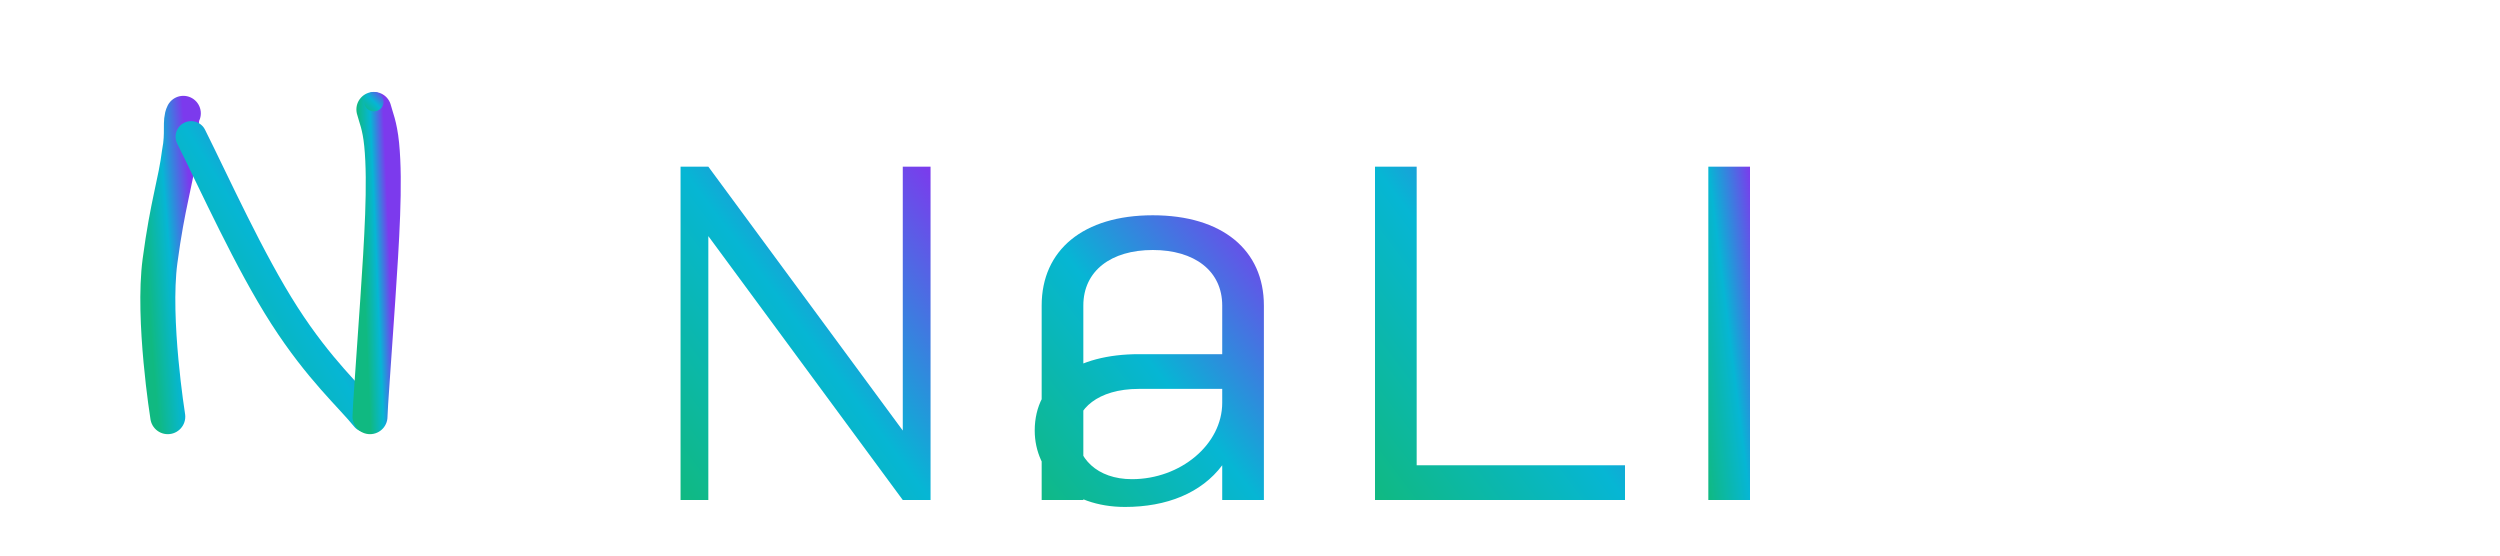
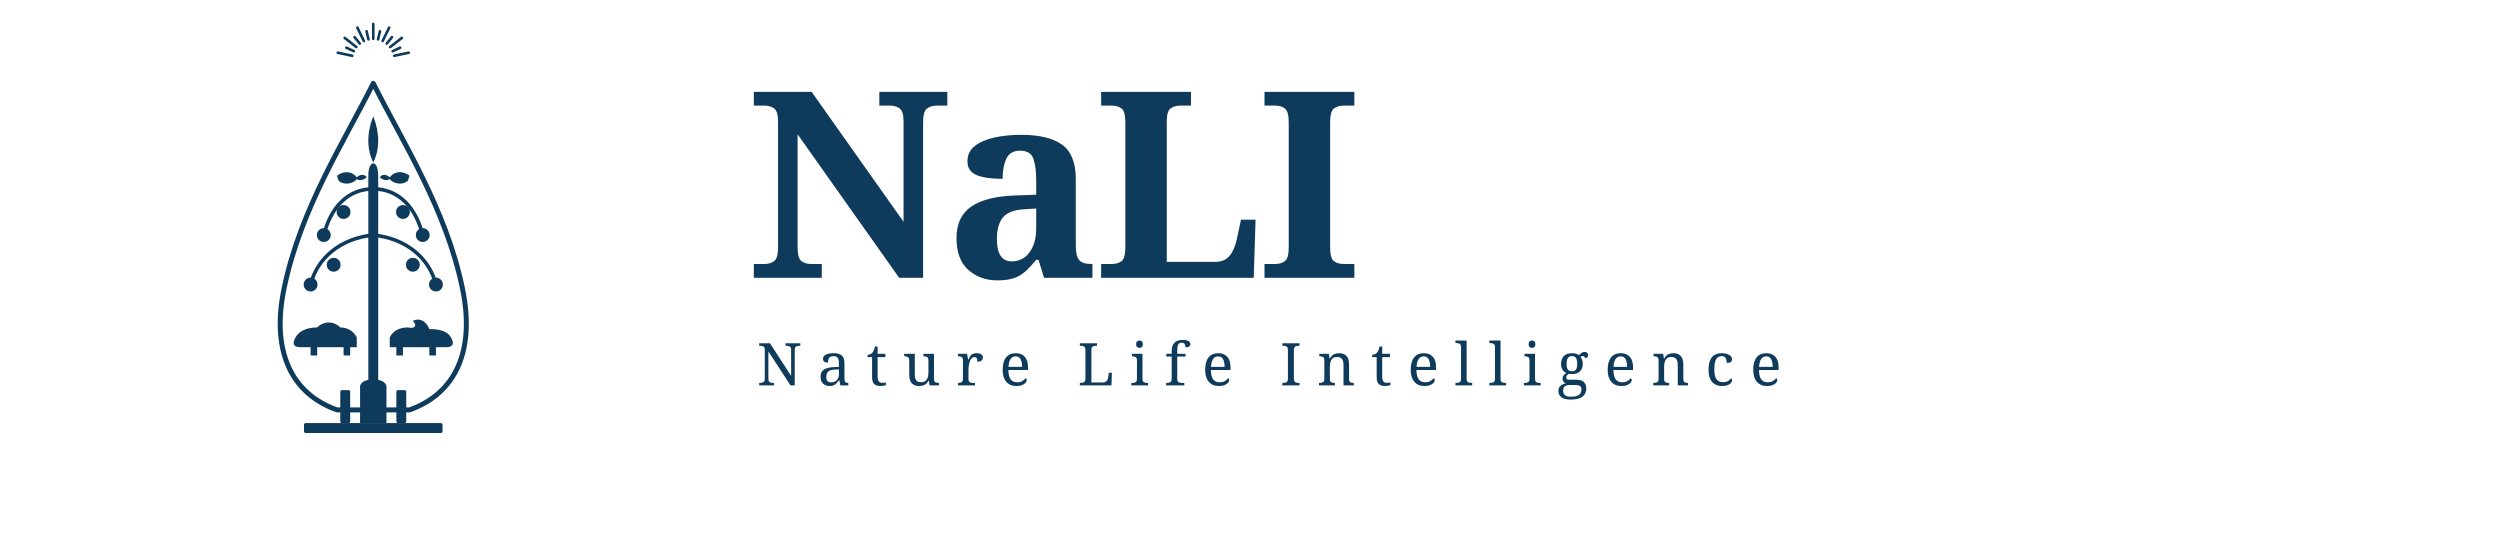
- <svg xmlns="http://www.w3.org/2000/svg" viewBox="0 0 720 160" fill="none">
-   <defs>
-     <linearGradient id="lg" x1="0%" y1="100%" x2="100%" y2="0%">
-       <stop offset="0%" stop-color="#10b981" />
-       <stop offset="50%" stop-color="#06b6d4" />
-       <stop offset="100%" stop-color="#7c3aed" />
-     </linearGradient>
-   </defs>
-   <g transform="translate(8, 8) scale(0.28)">
-     <path d="M 144 400 C 144 400, 128 300, 136 240 C 144 180, 152 160, 156 128 C 160 108, 156 96, 160 88" stroke="url(#lg)" stroke-width="36" stroke-linecap="round" stroke-linejoin="round" fill="none" />
-     <path d="M 168 112 C 192 160, 228 240, 264 296 C 300 352, 332 380, 348 400" stroke="url(#lg)" stroke-width="32" stroke-linecap="round" stroke-linejoin="round" fill="none" />
-     <path d="M 352 400 C 352 392, 356 340, 360 280 C 364 220, 368 160, 364 120 C 362 100, 358 92, 356 84" stroke="url(#lg)" stroke-width="36" stroke-linecap="round" stroke-linejoin="round" fill="none" />
-     <circle cx="356" cy="76" r="10" fill="url(#lg)" />
+ <svg xmlns="http://www.w3.org/2000/svg" viewBox="0 0 1440 320">
+   <g transform="translate(120,10) scale(0.95)">
+     <g fill="none" stroke="#0E3A5C" stroke-width="3" stroke-linecap="round" stroke-linejoin="round">
+       <line x1="87.28" y1="23.30" x2="78.48" y2="21.43" stroke="#0E3A5C" stroke-width="1.6" stroke-linecap="round" />
+       <line x1="88.22" y1="20.51" x2="83.69" y2="18.39" stroke="#0E3A5C" stroke-width="1.6" stroke-linecap="round" />
+       <line x1="89.76" y1="18.00" x2="82.66" y2="12.46" stroke="#0E3A5C" stroke-width="1.6" stroke-linecap="round" />
+       <line x1="91.82" y1="15.90" x2="88.67" y2="12.01" stroke="#0E3A5C" stroke-width="1.6" stroke-linecap="round" />
+       <line x1="94.30" y1="14.32" x2="90.36" y2="6.23" stroke="#0E3A5C" stroke-width="1.6" stroke-linecap="round" />
+       <line x1="97.08" y1="13.33" x2="95.95" y2="8.46" stroke="#0E3A5C" stroke-width="1.6" stroke-linecap="round" />
+       <line x1="100.00" y1="13.00" x2="100.00" y2="4.00" stroke="#0E3A5C" stroke-width="1.6" stroke-linecap="round" />
+       <line x1="102.92" y1="13.33" x2="104.05" y2="8.46" stroke="#0E3A5C" stroke-width="1.6" stroke-linecap="round" />
+       <line x1="105.70" y1="14.32" x2="109.64" y2="6.23" stroke="#0E3A5C" stroke-width="1.6" stroke-linecap="round" />
+       <line x1="108.18" y1="15.90" x2="111.33" y2="12.01" stroke="#0E3A5C" stroke-width="1.6" stroke-linecap="round" />
+       <line x1="110.24" y1="18.00" x2="117.34" y2="12.46" stroke="#0E3A5C" stroke-width="1.6" stroke-linecap="round" />
+       <line x1="111.78" y1="20.51" x2="116.31" y2="18.39" stroke="#0E3A5C" stroke-width="1.6" stroke-linecap="round" />
+       <line x1="112.72" y1="23.30" x2="121.52" y2="21.43" stroke="#0E3A5C" stroke-width="1.6" stroke-linecap="round" />
+       <path d="M100 40 C 82 76 56 116 46 164 C 38 202 50 228 78 238 L 122 238 C 150 228 162 202 154 164 C 144 116 118 76 100 40 Z" />
+     </g>
+     <g fill="#0E3A5C">
+       <path d="M97 238 L97 96 C97 86 103 86 103 96 L103 238 Z" />
+       <path d="M100 60 C96 70 96 80 100 88 C104 80 104 70 100 60 Z" />
+       <circle cx="70" cy="132" r="4.2" fill="#0E3A5C" />
+       <circle cx="130" cy="132" r="4.2" fill="#0E3A5C" />
+       <circle cx="62" cy="162" r="4.2" fill="#0E3A5C" />
+       <circle cx="138" cy="162" r="4.2" fill="#0E3A5C" />
+       <circle cx="82" cy="118" r="4.2" fill="#0E3A5C" />
+       <circle cx="118" cy="118" r="4.2" fill="#0E3A5C" />
+       <circle cx="76" cy="150" r="4.2" fill="#0E3A5C" />
+       <circle cx="124" cy="150" r="4.2" fill="#0E3A5C" />
+       <path transform="translate(78, 96)" fill="#0E3A5C" d="M0 0 C4 -3 9 -3 12 1 C14 -1 17 -1 18 1 C16 3 13 3 12 2 C10 5 4 6 1 3 Z" />
+       <path transform="translate(122, 96) scale(-1,1)" fill="#0E3A5C" d="M0 0 C4 -3 9 -3 12 1 C14 -1 17 -1 18 1 C16 3 13 3 12 2 C10 5 4 6 1 3 Z" />
+       <path d="M52 196 C54 190 60 188 66 188 C70 184 76 184 80 188 C84 188 88 190 90 194 L90 200 L86 200 L86 205 L82 205 L82 200 L66 200 L66 205 L62 205 L62 200 L56 200 C53 200 51 199 52 196 Z" />
+       <path transform="translate(200,0) scale(-1,1)" d="M52 196 C54 190 60 189 66 189 C68 184 72 182 76 184 C73 187 75 189 79 188 C84 188 88 190 90 194 L90 200 L86 200 L86 205 L82 205 L82 200 L66 200 L66 205 L62 205 L62 200 L56 200 C53 200 51 199 52 196 Z" />
+       <rect x="58" y="246" width="84" height="6" rx="1" />
+       <path d="M92 246 L92 224 C92 218 108 218 108 224 L108 246 Z" />
+       <rect x="80" y="226" width="6" height="20" rx="1" />
+       <rect x="114" y="226" width="6" height="20" rx="1" />
+     </g>
+     <g fill="none" stroke="#0E3A5C" stroke-width="2.2" stroke-linecap="round">
+       <path d="M100 104 C84 104 74 116 70 132" />
+       <path d="M100 104 C116 104 126 116 130 132" />
+       <path d="M100 132 C80 134 66 146 62 162" />
+       <path d="M100 132 C120 134 134 146 138 162" />
+     </g>
  </g>
-   <g transform="translate(172, 16)">
-     <path d="M 24 128 L 24 32 L 32 32 L 88 108 L 88 32 L 96 32 L 96 128 L 88 128 L 32 52 L 32 128 Z" fill="url(#lg)" />
-     <path d="M 128 128 L 128 72 C 128 56, 140 46, 160 46 C 180 46, 192 56, 192 72 L 192 128 L 180 128 L 180 118 C 174 126, 164 130, 152 130 C 136 130, 126 120, 126 108 C 126 94, 138 86, 156 86 L 180 86 L 180 72 C 180 62, 172 56, 160 56 C 148 56, 140 62, 140 72 L 140 128 Z M 180 96 L 156 96 C 144 96, 138 102, 138 108 C 138 116, 144 122, 154 122 C 168 122, 180 112, 180 100 Z" fill="url(#lg)" />
-     <path d="M 224 128 L 224 32 L 236 32 L 236 118 L 296 118 L 296 128 Z" fill="url(#lg)" />
-     <path d="M 320 128 L 320 32 L 332 32 L 332 128 Z" fill="url(#lg)" />
-   </g>
+   <text x="430" y="160" font-family="Georgia, serif" font-size="150" font-weight="700" fill="#0E3A5C" letter-spacing="-4">NaLI</text>
+   <text x="436" y="222" font-family="Georgia, serif" font-size="34" letter-spacing="9" fill="#0E3A5C">Nature Life Intelligence</text>
</svg>
